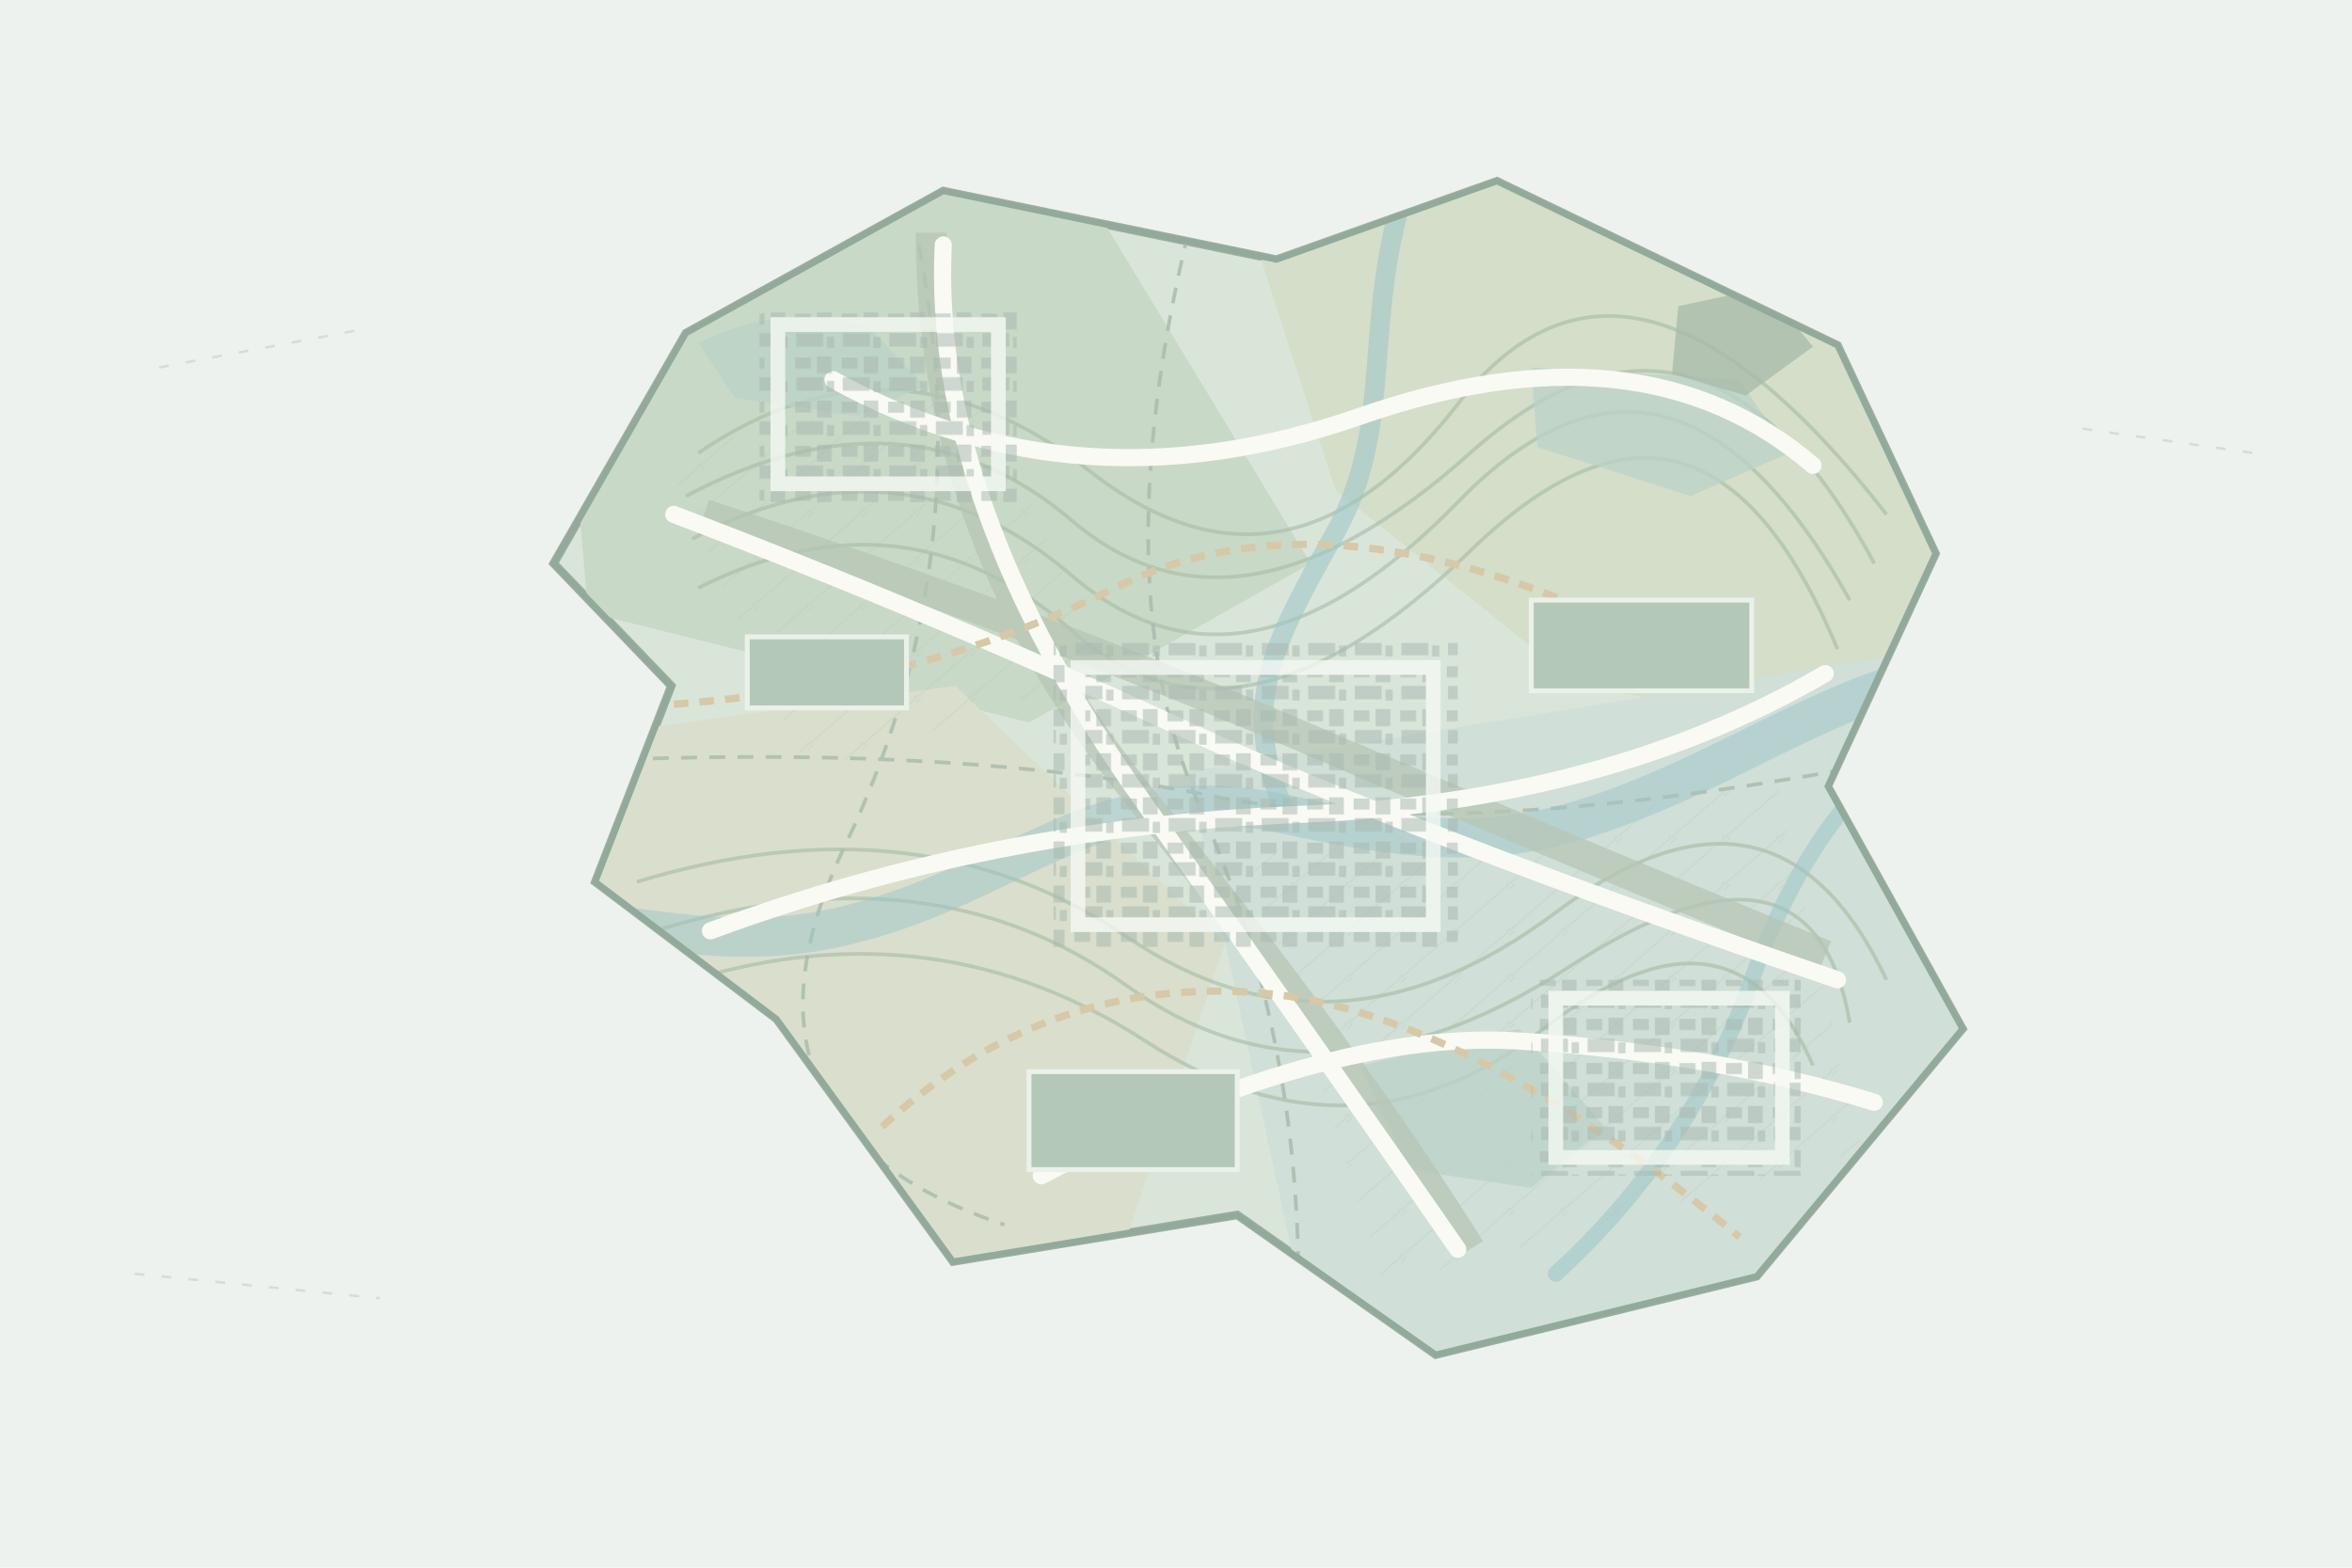
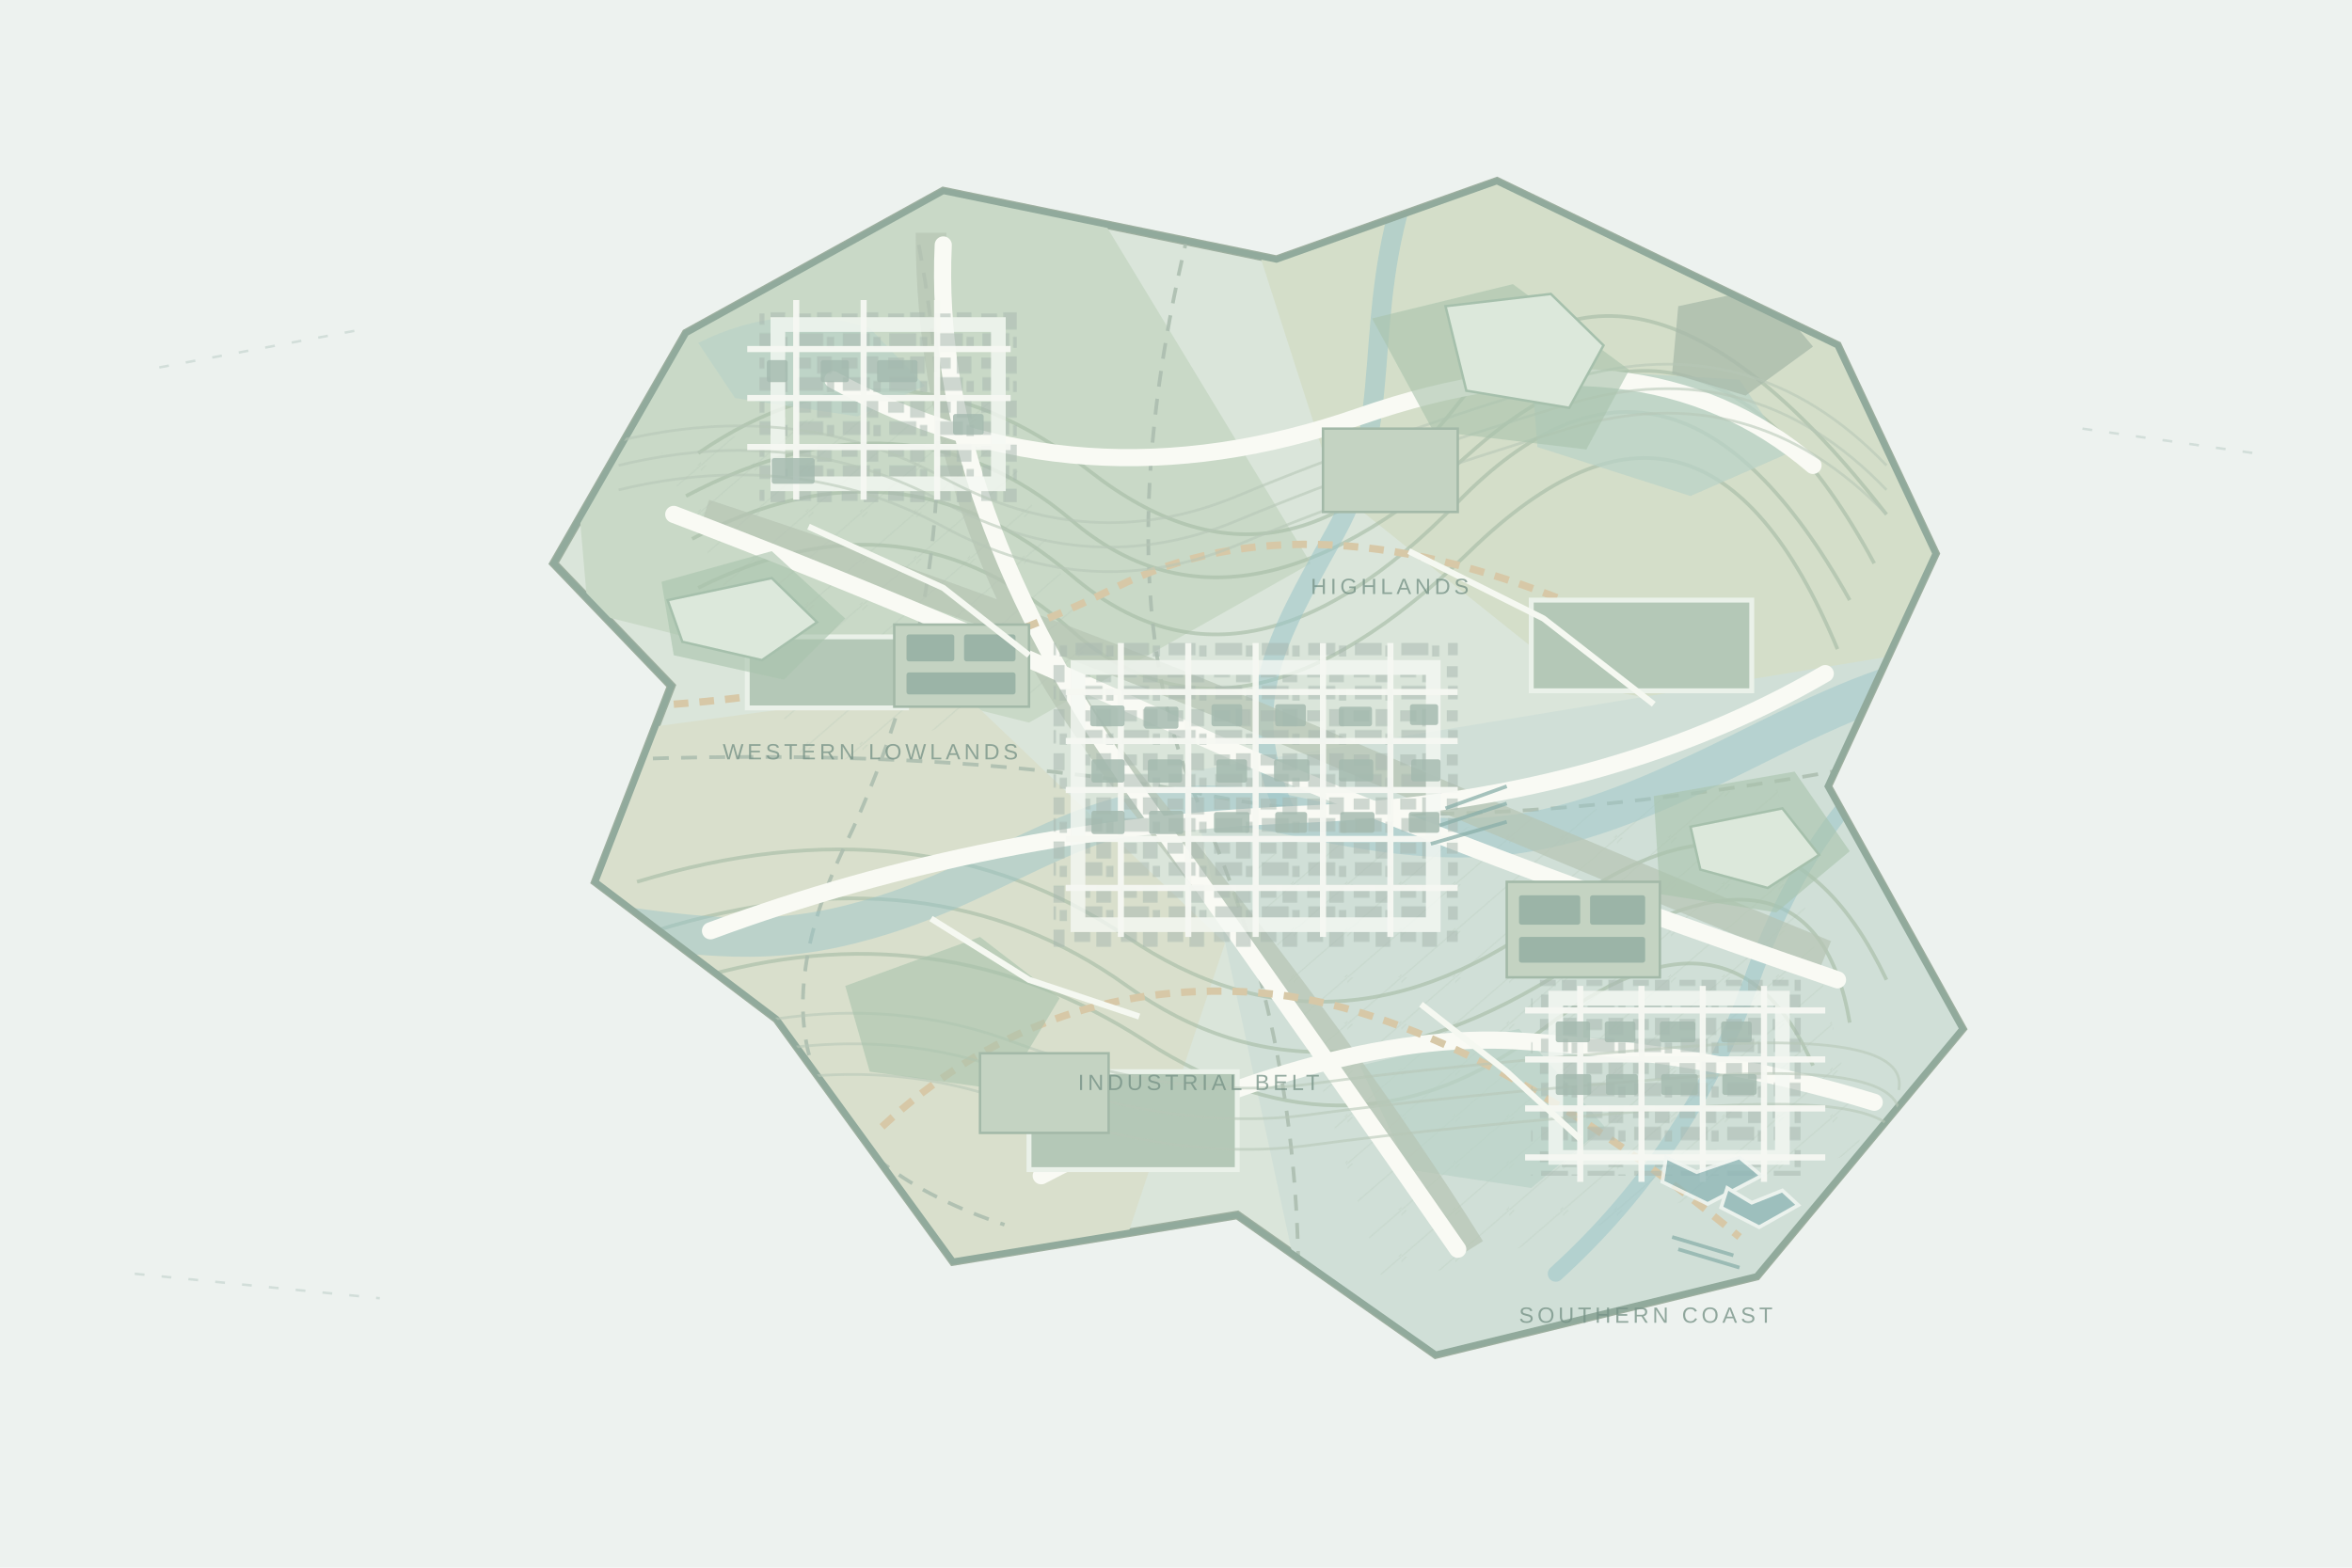
<svg xmlns="http://www.w3.org/2000/svg" width="1920" height="1280" viewBox="0 0 1920 1280">
  <defs>
    <pattern id="field" width="44" height="38" patternUnits="userSpaceOnUse">
      <path d="M0 38L44 0M-12 16L14 -10M32 48L58 22" stroke="#b6c8b8" stroke-width="1" opacity=".36" />
    </pattern>
    <pattern id="urban" width="38" height="36" patternUnits="userSpaceOnUse">
      <path d="M3 4h13v9H3zM21 3h12v14H21zM4 20h22v11H4zM29 23h6v9h-6z" fill="#a8b9b0" opacity=".68" />
    </pattern>
    <clipPath id="land">
      <path d="M560 272L770 156L1042 212L1222 148L1500 282L1580 452L1492 642L1602 840L1434 1042L1172 1106L1010 992L778 1030L634 832L486 720L548 560L452 460Z" />
    </clipPath>
  </defs>
  <rect width="1920" height="1280" fill="#edf2ef" />
  <g opacity=".7">
    <path d="M130 300L290 270M1700 350L1840 370M110 1040L310 1060" stroke="#c6d5d0" stroke-width="2" stroke-dasharray="8 14" />
  </g>
  <path d="M560 272L770 156L1042 212L1222 148L1500 282L1580 452L1492 642L1602 840L1434 1042L1172 1106L1010 992L778 1030L634 832L486 720L548 560L452 460Z" fill="#dae5da" stroke="#9daf9f" stroke-width="7" />
  <g clip-path="url(#land)">
    <path d="M450 150L870 130L1070 460L840 590L480 500Z" fill="#c9d9c7" />
    <path d="M1000 120L1620 160L1630 620L1290 560L1090 400Z" fill="#d4dec9" />
    <path d="M410 610L780 560L1000 770L880 1130L440 1050Z" fill="#d9dfcc" />
    <path d="M970 630L1640 520L1700 1180L1080 1140Z" fill="#d0dfd7" />
    <path d="M540 370L800 310L900 550L660 630Z" fill="url(#field)" opacity=".9" />
    <path d="M1020 700L1450 640L1520 940L1130 1050Z" fill="url(#field)" opacity=".8" />
    <g fill="none" stroke="#a8bda7" stroke-width="3" opacity=".65">
      <path d="M570 370Q730 260 890 385T1190 330T1540 420" />
      <path d="M560 405Q740 310 875 425T1200 370T1530 460" />
      <path d="M565 440Q735 350 875 470T1190 410T1510 490" />
      <path d="M570 480Q740 395 875 515T1200 450T1500 530" />
      <path d="M520 720Q750 650 920 765T1270 745T1540 800" />
      <path d="M535 760Q760 690 920 805T1280 790T1510 835" />
      <path d="M565 800Q765 740 935 850T1260 840T1480 870" />
    </g>
    <g stroke="#aabcae" stroke-width="3" stroke-dasharray="13 10" fill="none" opacity=".85">
      <path d="M970 190Q900 480 980 660T1060 1050" />
      <path d="M510 620Q790 610 990 650T1550 620" />
      <path d="M750 200Q800 460 690 690T820 1000" />
    </g>
    <g fill="#bad2c7" opacity=".72">
      <path d="M570 280Q640 245 710 268L755 315L700 340L600 325Z" />
      <path d="M1250 300L1420 310L1460 370L1380 405L1255 365Z" />
      <path d="M1110 870L1240 840L1310 920L1250 970L1150 955Z" />
    </g>
    <g fill="none" stroke="#9ac4c8" stroke-linecap="round">
      <path d="M250 785C420 700 530 790 680 758S890 630 1050 665S1270 690 1430 610S1610 540 1740 570" stroke-width="32" opacity=".48" />
      <path d="M1150 145C1110 260 1140 345 1090 435S1010 575 1050 665" stroke-width="16" opacity=".55" />
      <path d="M1270 1040Q1380 940 1430 800T1570 600" stroke-width="13" opacity=".55" />
    </g>
    <g fill="none" stroke="#b6c4b4" stroke-width="25" opacity=".7">
      <path d="M575 420Q850 510 1060 600T1490 780" />
      <path d="M760 190Q760 440 930 650T1200 1020" />
    </g>
    <g fill="none" stroke="#f9faf4" stroke-width="14" stroke-linecap="round" stroke-linejoin="round">
      <path d="M550 420Q760 500 955 590T1500 800" />
      <path d="M770 200Q760 410 930 650T1190 1020" />
      <path d="M580 760Q810 675 1060 665T1490 550" />
      <path d="M680 310Q880 420 1110 340T1480 380" />
      <path d="M850 960Q1080 840 1240 850T1530 900" />
    </g>
    <g fill="none" stroke="#d7c8a7" stroke-width="6" stroke-dasharray="12 9">
      <path d="M550 575Q750 560 910 480T1300 500" />
      <path d="M720 920Q850 800 1020 810T1420 1010" />
    </g>
    <g opacity=".78">
      <path d="M620 250h210v160H620zM860 525h330v250H860zM1250 800h220v160h-220z" fill="url(#urban)" />
      <path d="M635 265h180v130H635zM880 545h290v210H880zM1270 815h185v130h-185z" fill="none" stroke="#f5f8f3" stroke-width="12" />
    </g>
    <g fill="#b4c8b7" stroke="#eaf1e9" stroke-width="4">
      <path d="M610 520h130v58H610zM1250 490h180v74h-180zM840 875h170v80H840z" />
    </g>
    <g fill="#a8b9aa" opacity=".75">
      <path d="M550 900l70 -20 65 30 -20 65 -90 -5zM1370 250l70 -15 40 48 -55 40 -60 -18z" />
    </g>
  </g>
  <path d="M560 272L770 156L1042 212L1222 148L1500 282L1580 452L1492 642L1602 840L1434 1042L1172 1106L1010 992L778 1030L634 832L486 720L548 560L452 460Z" fill="none" stroke="#91aa9c" stroke-width="5" />
+   <g clip-path="url(#land)">
+     <g fill="none" stroke="#b6c7b6" stroke-width="2.2" opacity=".58">
+       <path d="M505 360Q650 325 770 390T1010 405T1280 310T1540 380" />
+       <path d="M505 380Q650 345 770 410T1010 425T1280 330T1540 400" />
+       <path d="M505 400Q650 365 770 430T1010 445T1280 350T1540 420" />
+       <path d="M525 860Q690 800 825 850T1070 885T1370 855T1550 890" />
+       <path d="M525 885Q690 825 825 875T1070 910T1370 880T1550 915" />
+       <path d="M525 910Q690 850 825 900T1070 935T1370 905T1550 940" />
+     </g>
+     <g fill="#a9c4ad" opacity=".62">
+       <path d="M540 475l90 -25 60 55 -50 50 -90 -20z" />
+       <path d="M1120 260l115 -28 95 70 -35 65 -125 -15z" />
+       <path d="M690 805l110 -40 65 50 -45 75 -110 -15z" />
+       <path d="M1350 650l115 -20 45 65 -60 50 -95 -15z" />
+     </g>
+     <g fill="#dce8db" stroke="#a6c0ac" stroke-width="2">
+       <path d="M545 490l85 -18 37 36 -45 31 -65 -15z" />
+       <path d="M1180 250l86 -10 43 42 -28 51 -84 -14z" />
+       <path d="M1380 675l75 -15 30 38 -42 27 -55 -15z" />
+     </g>
+     <g fill="none" stroke="#f6f8f2" stroke-width="5" opacity=".95">
+       <path d="M610 285H825M610 325H825M610 365H825M650 245V408M705 245V408M765 245V408" />
+       <path d="M870 565H1190M870 605H1190M870 645H1190M870 685H1190M870 725H1190M915 525V765M970 525V765M1025 525V765M1080 525V765M1135 525V765" />
+       <path d="M1245 825H1490M1245 865H1490M1245 905H1490M1245 945H1490M1290 805V965M1340 805V965M1390 805V965M1440 805V965" />
+     </g>
+     <g fill="#a4b9ae" opacity=".83">
+       <rect x="626" y="294" width="17" height="18" rx="2" />
+       <rect x="670" y="294" width="23" height="18" rx="2" />
+       <rect x="716" y="294" width="33" height="18" rx="2" />
+       <rect x="778" y="338" width="25" height="17" rx="2" />
+       <rect x="630" y="374" width="35" height="21" rx="2" />
+       <rect x="890" y="576" width="28" height="17" rx="2" />
+       <rect x="934" y="577" width="28" height="18" rx="2" />
+       <rect x="989" y="575" width="25" height="18" rx="2" />
+       <rect x="1041" y="575" width="25" height="18" rx="2" />
+       <rect x="1093" y="577" width="27" height="16" rx="2" />
+       <rect x="1151" y="575" width="23" height="17" rx="2" />
+       <rect x="891" y="620" width="27" height="19" rx="2" />
+       <rect x="937" y="620" width="28" height="19" rx="2" />
+       <rect x="993" y="620" width="25" height="19" rx="2" />
+       <rect x="1040" y="620" width="29" height="18" rx="2" />
+       <rect x="1093" y="620" width="28" height="18" rx="2" />
+       <rect x="1152" y="620" width="24" height="18" rx="2" />
+       <rect x="891" y="662" width="27" height="19" rx="2" />
+       <rect x="938" y="662" width="28" height="19" rx="2" />
+       <rect x="991" y="663" width="29" height="17" rx="2" />
+       <rect x="1041" y="663" width="26" height="17" rx="2" />
+       <rect x="1094" y="663" width="28" height="17" rx="2" />
+       <rect x="1150" y="663" width="25" height="17" rx="2" />
+       <rect x="1270" y="834" width="28" height="17" rx="2" />
+       <rect x="1310" y="834" width="25" height="17" rx="2" />
+       <rect x="1355" y="834" width="29" height="17" rx="2" />
+       <rect x="1405" y="834" width="25" height="17" rx="2" />
+       <rect x="1270" y="877" width="29" height="17" rx="2" />
+       <rect x="1311" y="877" width="26" height="17" rx="2" />
+       <rect x="1356" y="877" width="30" height="17" rx="2" />
+       <rect x="1406" y="877" width="28" height="17" rx="2" />
+     </g>
+     <g fill="#c4d3c2" stroke="#a3b9a8" stroke-width="2">
+       <path d="M730 510h110v67H730z" />
+       <path d="M1230 720h125v78h-125z" />
+       <path d="M800 860h105v65H800z" />
+       <path d="M1080 350h110v68h-110z" />
+     </g>
+     <g fill="#91ada0" opacity=".8">
+       <rect x="740" y="518" width="39" height="22" rx="2" />
+       <rect x="787" y="518" width="42" height="22" rx="2" />
+       <rect x="740" y="549" width="89" height="18" rx="2" />
+       <rect x="1240" y="731" width="50" height="24" rx="2" />
+       <rect x="1298" y="731" width="45" height="24" rx="2" />
+       <rect x="1240" y="765" width="103" height="21" rx="2" />
+     </g>
+     <g fill="none" stroke="#f5f8f1" stroke-width="5">
+       <path d="M660 430L770 480L840 535M1150 450L1260 505L1350 575M760 750L840 800L930 830M1160 820L1230 875L1290 930" />
+     </g>
+     <g fill="#90b6b7" stroke="#f1f6f2" stroke-width="3" opacity=".8">
+       <path d="M1360 945l25 12 35 -12 18 15 -44 23 -37 -18z" />
+       <path d="M1410 970l20 12 25 -10 13 12 -32 18 -31 -16z" />
+     </g>
+   </g>
+   <g fill="none" stroke="#8aafa9" stroke-width="3" opacity=".75">
+     <path d="M1180 660l50 -18M1175 674l55 -18M1168 689l62 -18" />
+     <path d="M1365 1010l50 15M1370 1020l50 15" />
+   </g>
+   <g font-family="Arial,sans-serif" fill="#769286" font-size="18" letter-spacing="3" opacity=".78">
+     <text x="590" y="620">WESTERN LOWLANDS</text>
+     <text x="1070" y="485">HIGHLANDS</text>
+     <text x="1240" y="1080">SOUTHERN COAST</text>
+     <text x="880" y="890">INDUSTRIAL BELT</text>
+   </g>
</svg>
